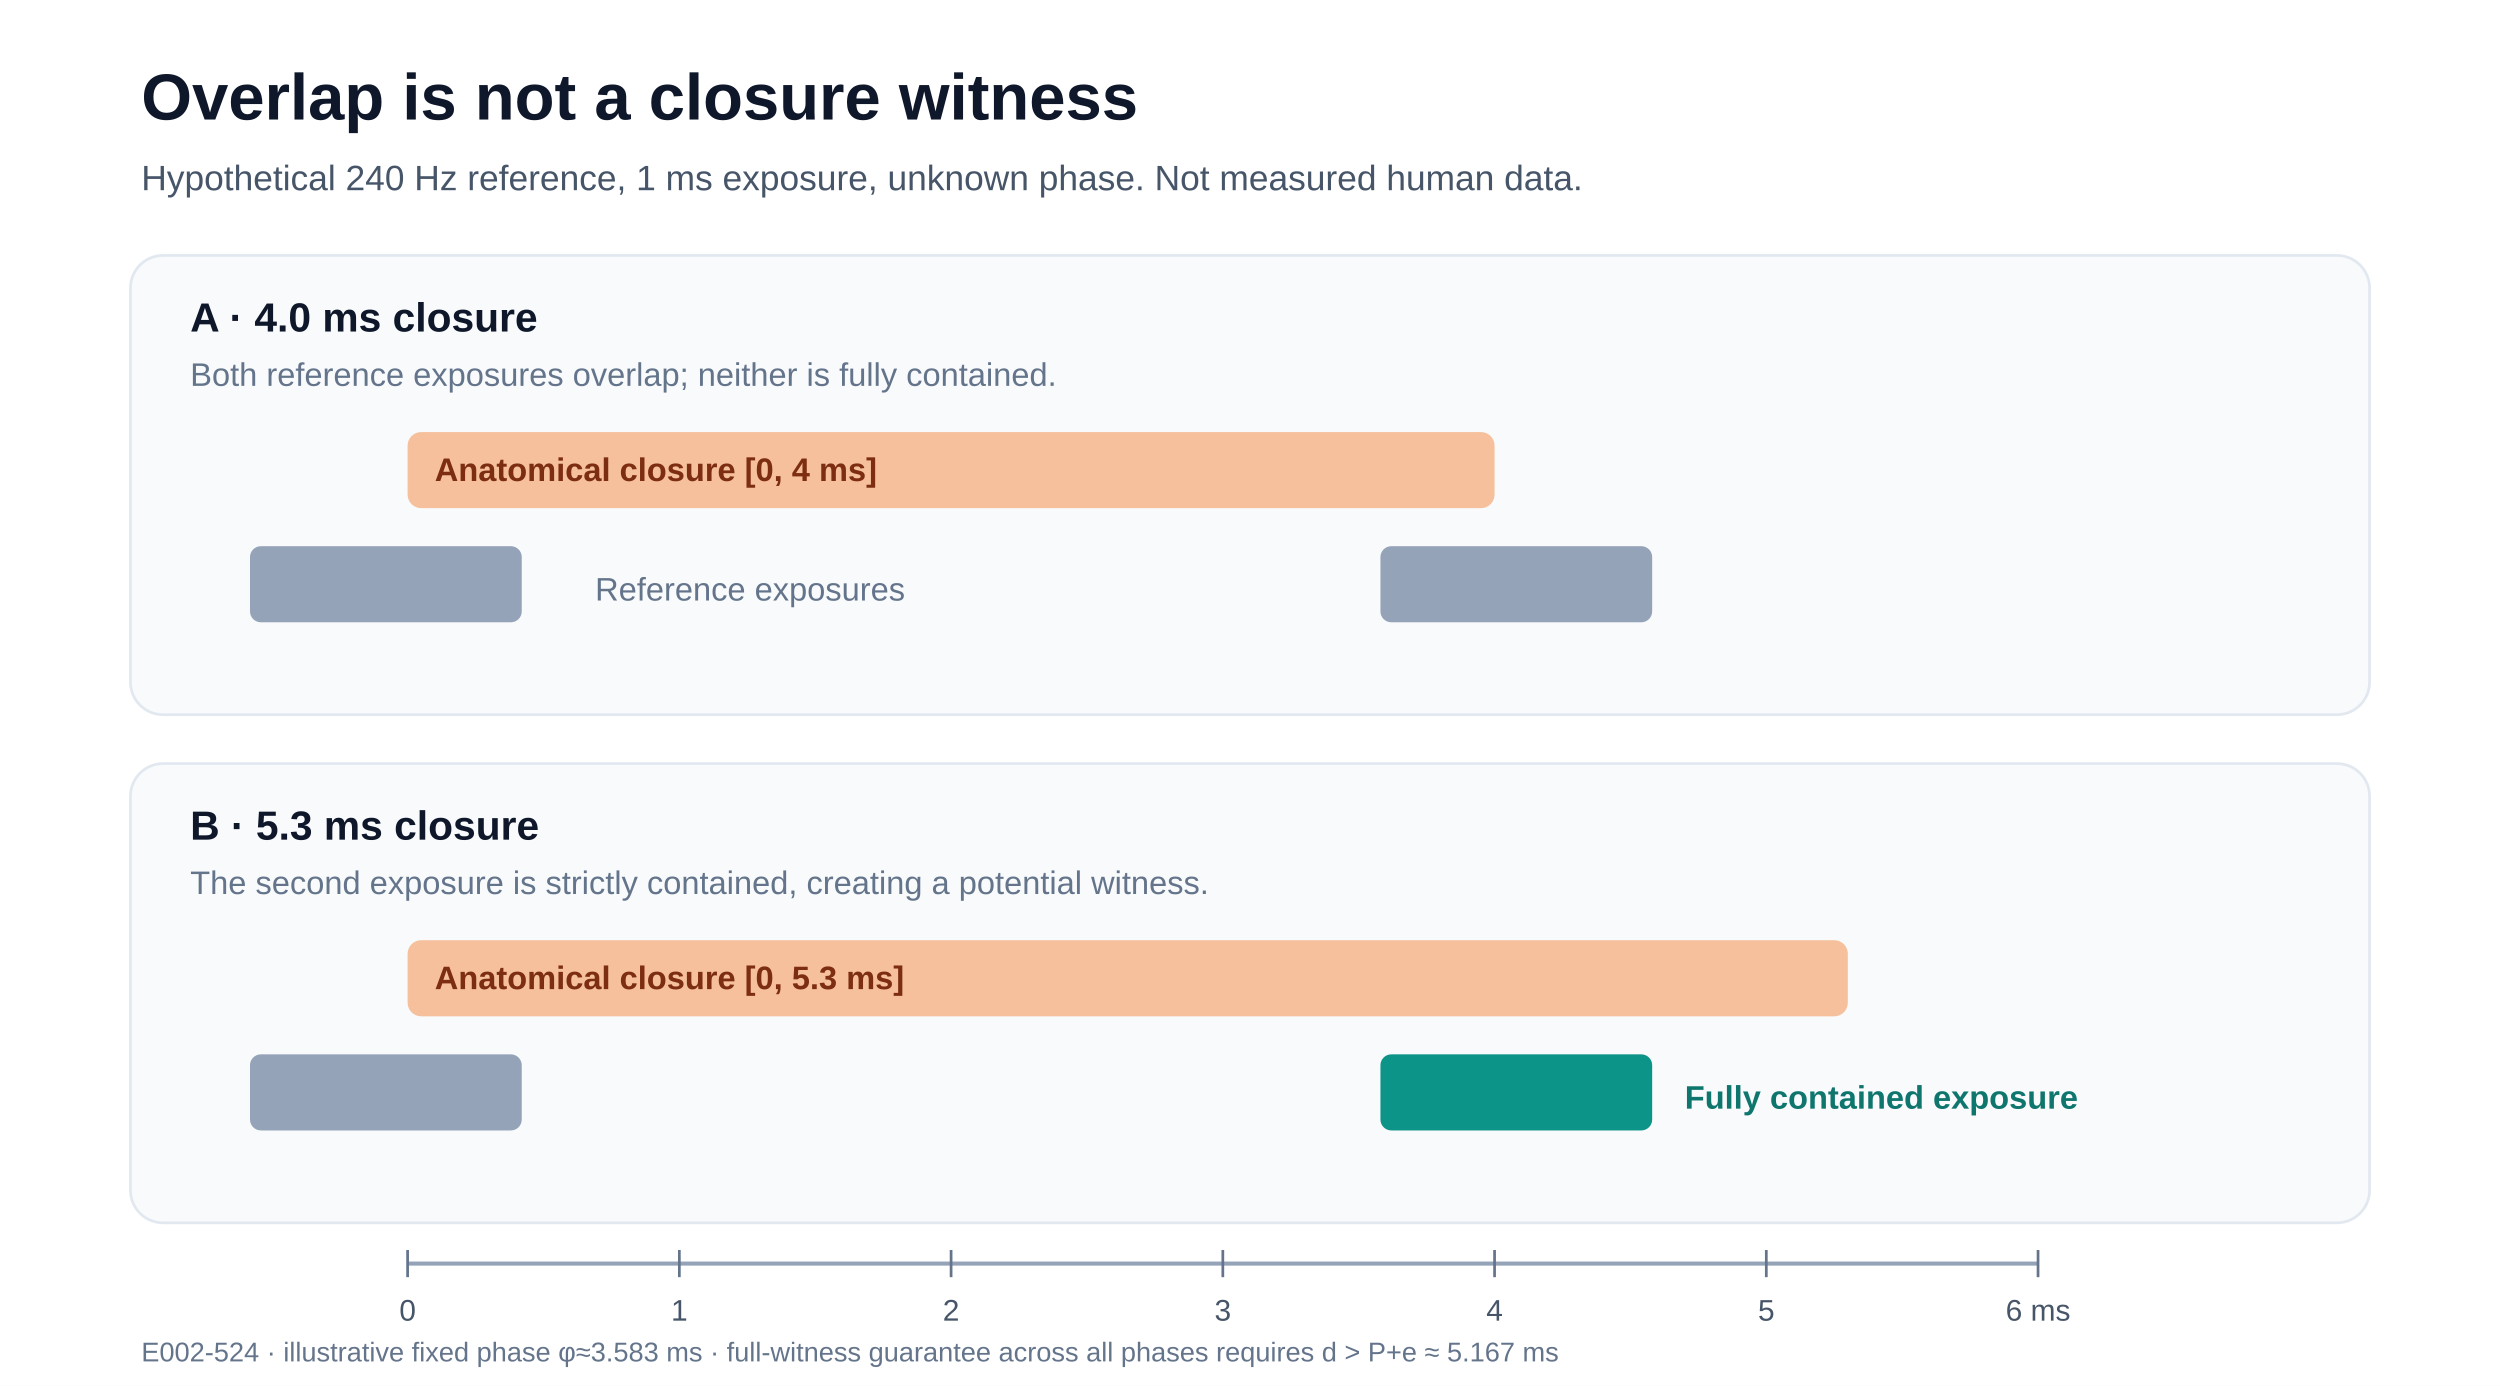
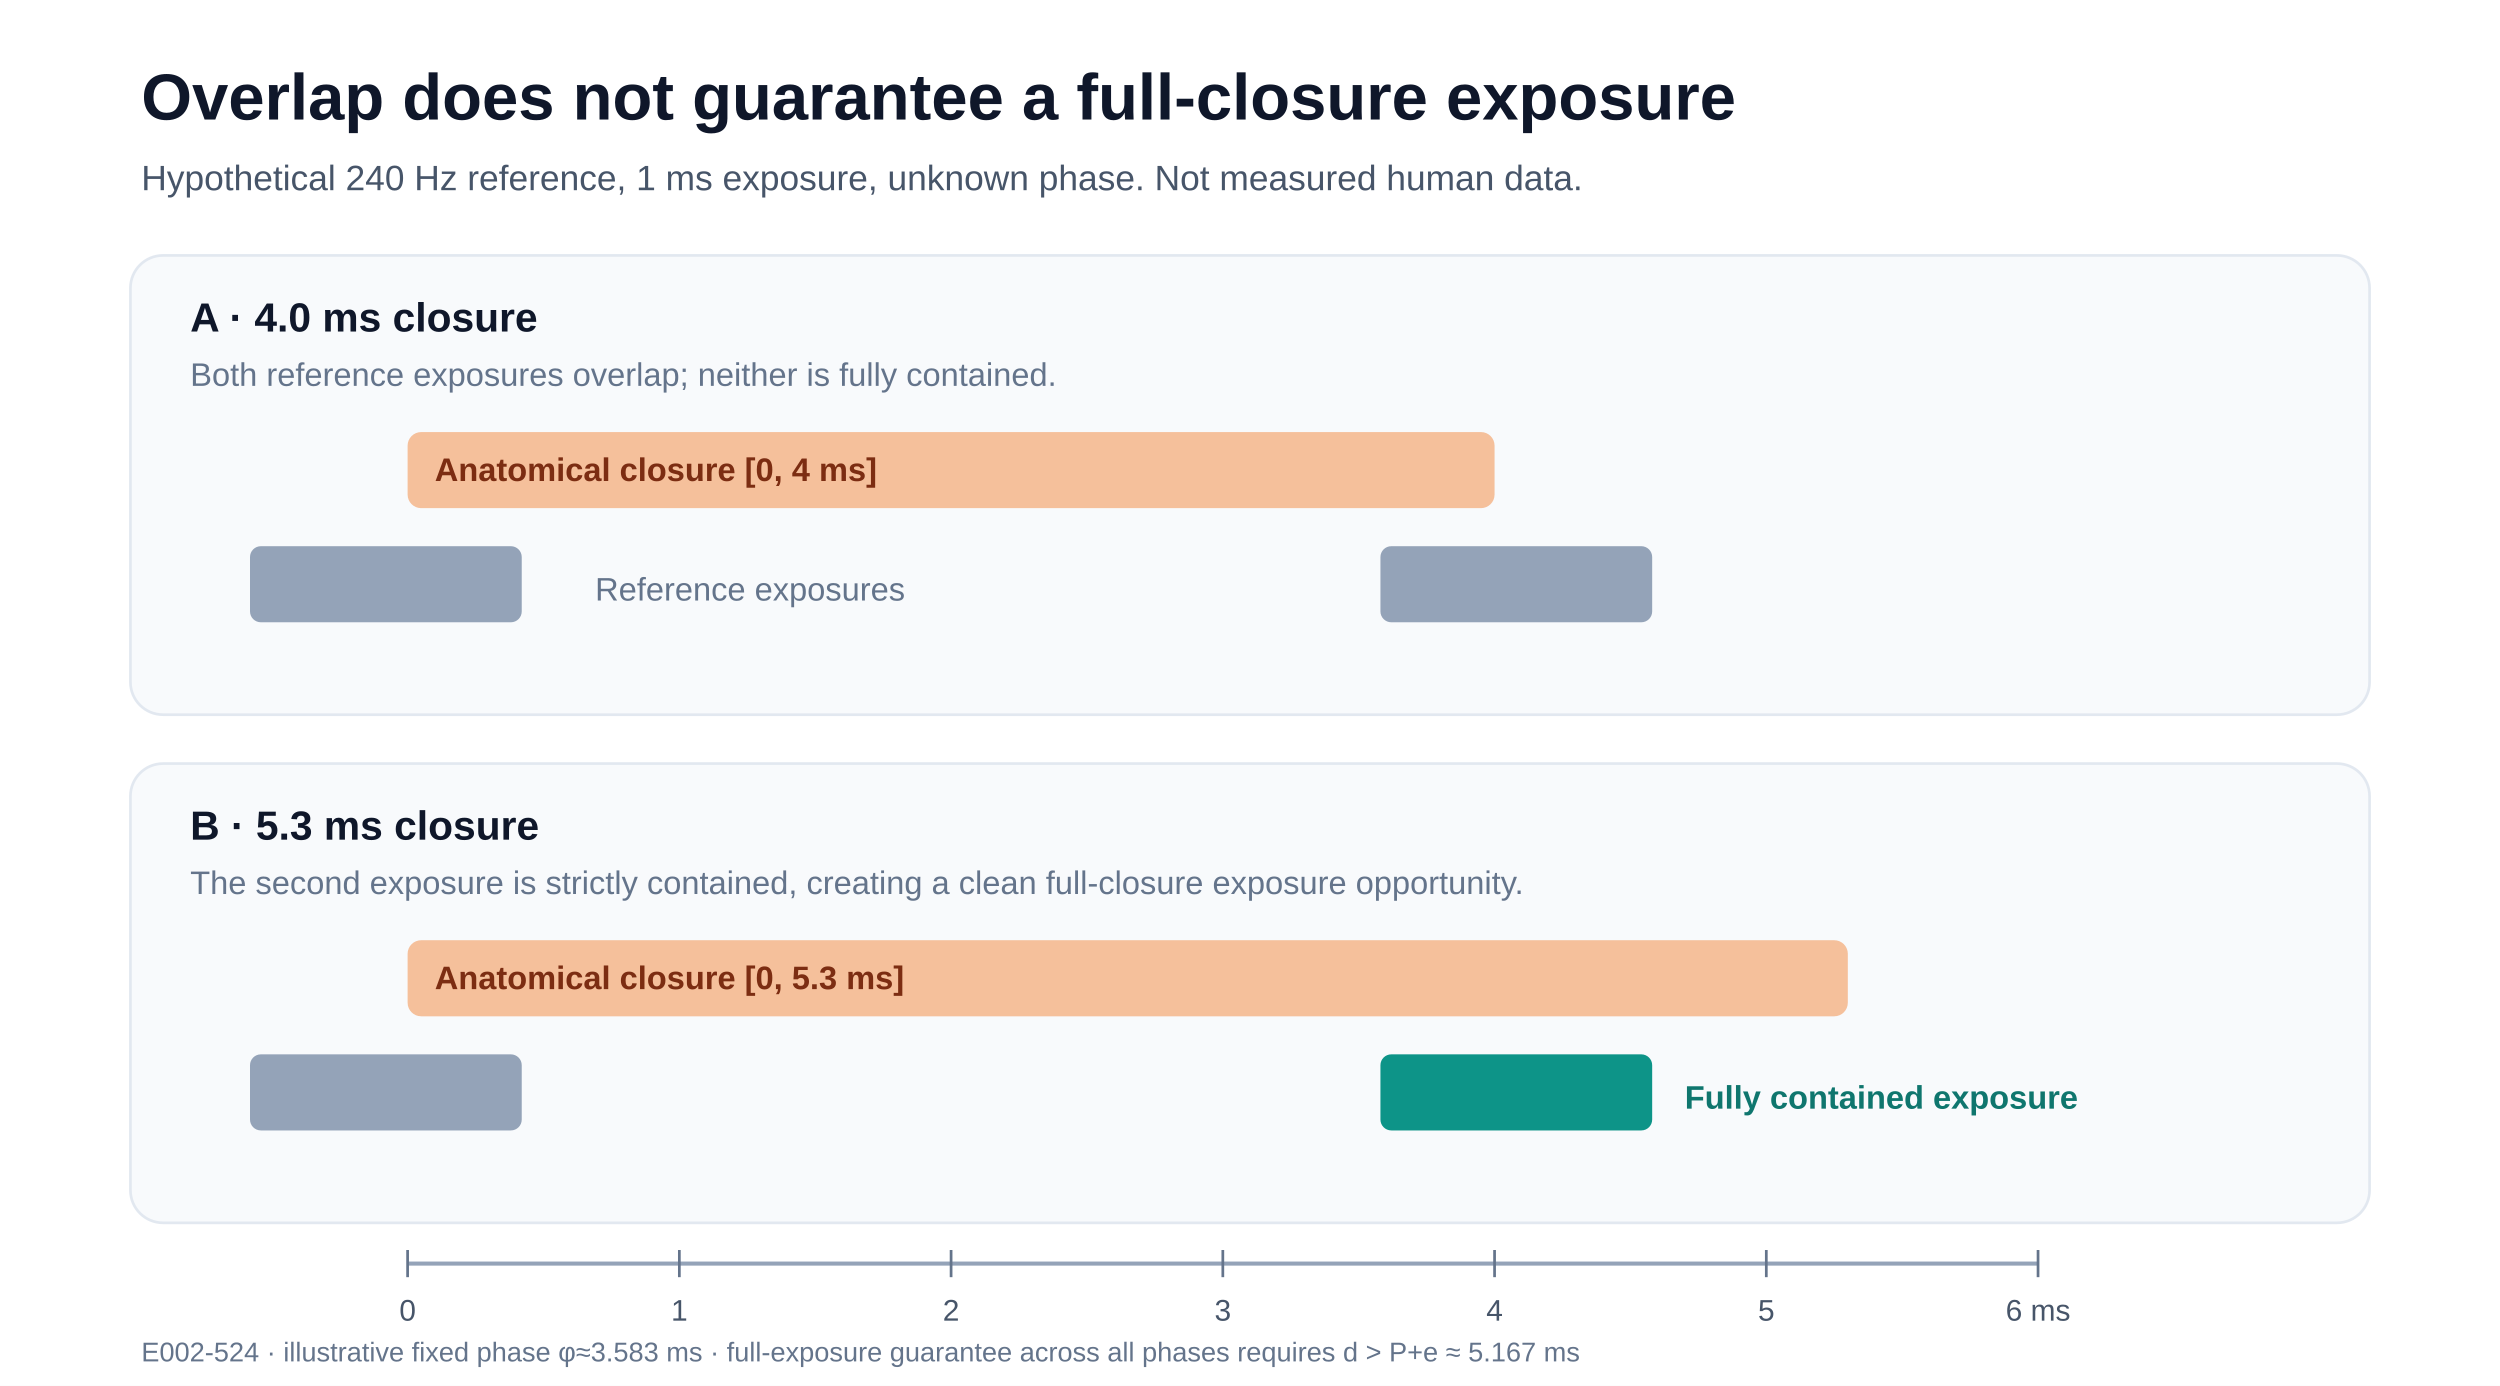
- <svg xmlns="http://www.w3.org/2000/svg" width="920" height="510" viewBox="0 0 920 510" role="img" aria-label="Reference-camera phase censoring diagram: overlapping exposure need not be fully contained in a blink">
+ <svg xmlns="http://www.w3.org/2000/svg" width="920" height="510" viewBox="0 0 920 510" role="img" aria-label="Reference-camera phase censoring diagram: overlap does not guarantee an exposure fully inside a continuous closure">
  <rect width="920" height="510" fill="#ffffff" />
-   <text x="52" y="44" fill="#0f172a" font-family="Arial, sans-serif" font-size="24" font-weight="700">Overlap is not a closure witness</text>
+   <text x="52" y="44" fill="#0f172a" font-family="Arial, sans-serif" font-size="24" font-weight="700">Overlap does not guarantee a full-closure exposure</text>
  <text x="52" y="70" fill="#475569" font-family="Arial, sans-serif" font-size="13">Hypothetical 240 Hz reference, 1 ms exposure, unknown phase. Not measured human data.</text>
  <rect x="48" y="94" width="824" height="169" rx="12" fill="#f8fafc" stroke="#e2e8f0" />
  <text x="70" y="122" fill="#0f172a" font-family="Arial, sans-serif" font-size="15" font-weight="700">A  ·  4.0 ms closure</text>
  <text x="70" y="142" fill="#64748b" font-family="Arial, sans-serif" font-size="12">Both reference exposures overlap; neither is fully contained.</text>
  <rect x="150" y="159" width="400" height="28" rx="5" fill="#f4b183" opacity=".8" />
  <text x="160" y="177" fill="#7c2d12" font-family="Arial, sans-serif" font-size="12" font-weight="700">Anatomical closure [0, 4 ms]</text>
  <rect x="92" y="201" width="100" height="28" rx="4" fill="#94a3b8" />
  <rect x="508" y="201" width="100" height="28" rx="4" fill="#94a3b8" />
  <text x="219" y="221" fill="#64748b" font-family="Arial, sans-serif" font-size="12">Reference exposures</text>
  <rect x="48" y="281" width="824" height="169" rx="12" fill="#f8fafc" stroke="#e2e8f0" />
  <text x="70" y="309" fill="#0f172a" font-family="Arial, sans-serif" font-size="15" font-weight="700">B  ·  5.3 ms closure</text>
-   <text x="70" y="329" fill="#64748b" font-family="Arial, sans-serif" font-size="12">The second exposure is strictly contained, creating a potential witness.</text>
+   <text x="70" y="329" fill="#64748b" font-family="Arial, sans-serif" font-size="12">The second exposure is strictly contained, creating a clean full-closure exposure opportunity.</text>
  <rect x="150" y="346" width="530" height="28" rx="5" fill="#f4b183" opacity=".8" />
  <text x="160" y="364" fill="#7c2d12" font-family="Arial, sans-serif" font-size="12" font-weight="700">Anatomical closure [0, 5.3 ms]</text>
  <rect x="92" y="388" width="100" height="28" rx="4" fill="#94a3b8" />
  <rect x="508" y="388" width="100" height="28" rx="4" fill="#0d9488" />
  <text x="620" y="408" fill="#0f766e" font-family="Arial, sans-serif" font-size="12" font-weight="700">Fully contained exposure</text>
  <line x1="150" y1="465" x2="750" y2="465" stroke="#94a3b8" stroke-width="1.5" />
  <g font-family="Arial, sans-serif" font-size="11" fill="#475569" text-anchor="middle">
    <line x1="150" y1="460" x2="150" y2="470" stroke="#64748b" />
    <text x="150" y="486">0</text>
    <line x1="250" y1="460" x2="250" y2="470" stroke="#64748b" />
    <text x="250" y="486">1</text>
    <line x1="350" y1="460" x2="350" y2="470" stroke="#64748b" />
    <text x="350" y="486">2</text>
    <line x1="450" y1="460" x2="450" y2="470" stroke="#64748b" />
    <text x="450" y="486">3</text>
    <line x1="550" y1="460" x2="550" y2="470" stroke="#64748b" />
    <text x="550" y="486">4</text>
    <line x1="650" y1="460" x2="650" y2="470" stroke="#64748b" />
    <text x="650" y="486">5</text>
    <line x1="750" y1="460" x2="750" y2="470" stroke="#64748b" />
    <text x="750" y="486">6 ms</text>
  </g>
-   <text x="52" y="501" fill="#64748b" font-family="Arial, sans-serif" font-size="10">E002-524 · illustrative fixed phase φ≈3.583 ms · full-witness guarantee across all phases requires d &gt; P+e ≈ 5.167 ms</text>
+   <text x="52" y="501" fill="#64748b" font-family="Arial, sans-serif" font-size="10">E002-524 · illustrative fixed phase φ≈3.583 ms · full-exposure guarantee across all phases requires d &gt; P+e ≈ 5.167 ms</text>
</svg>
